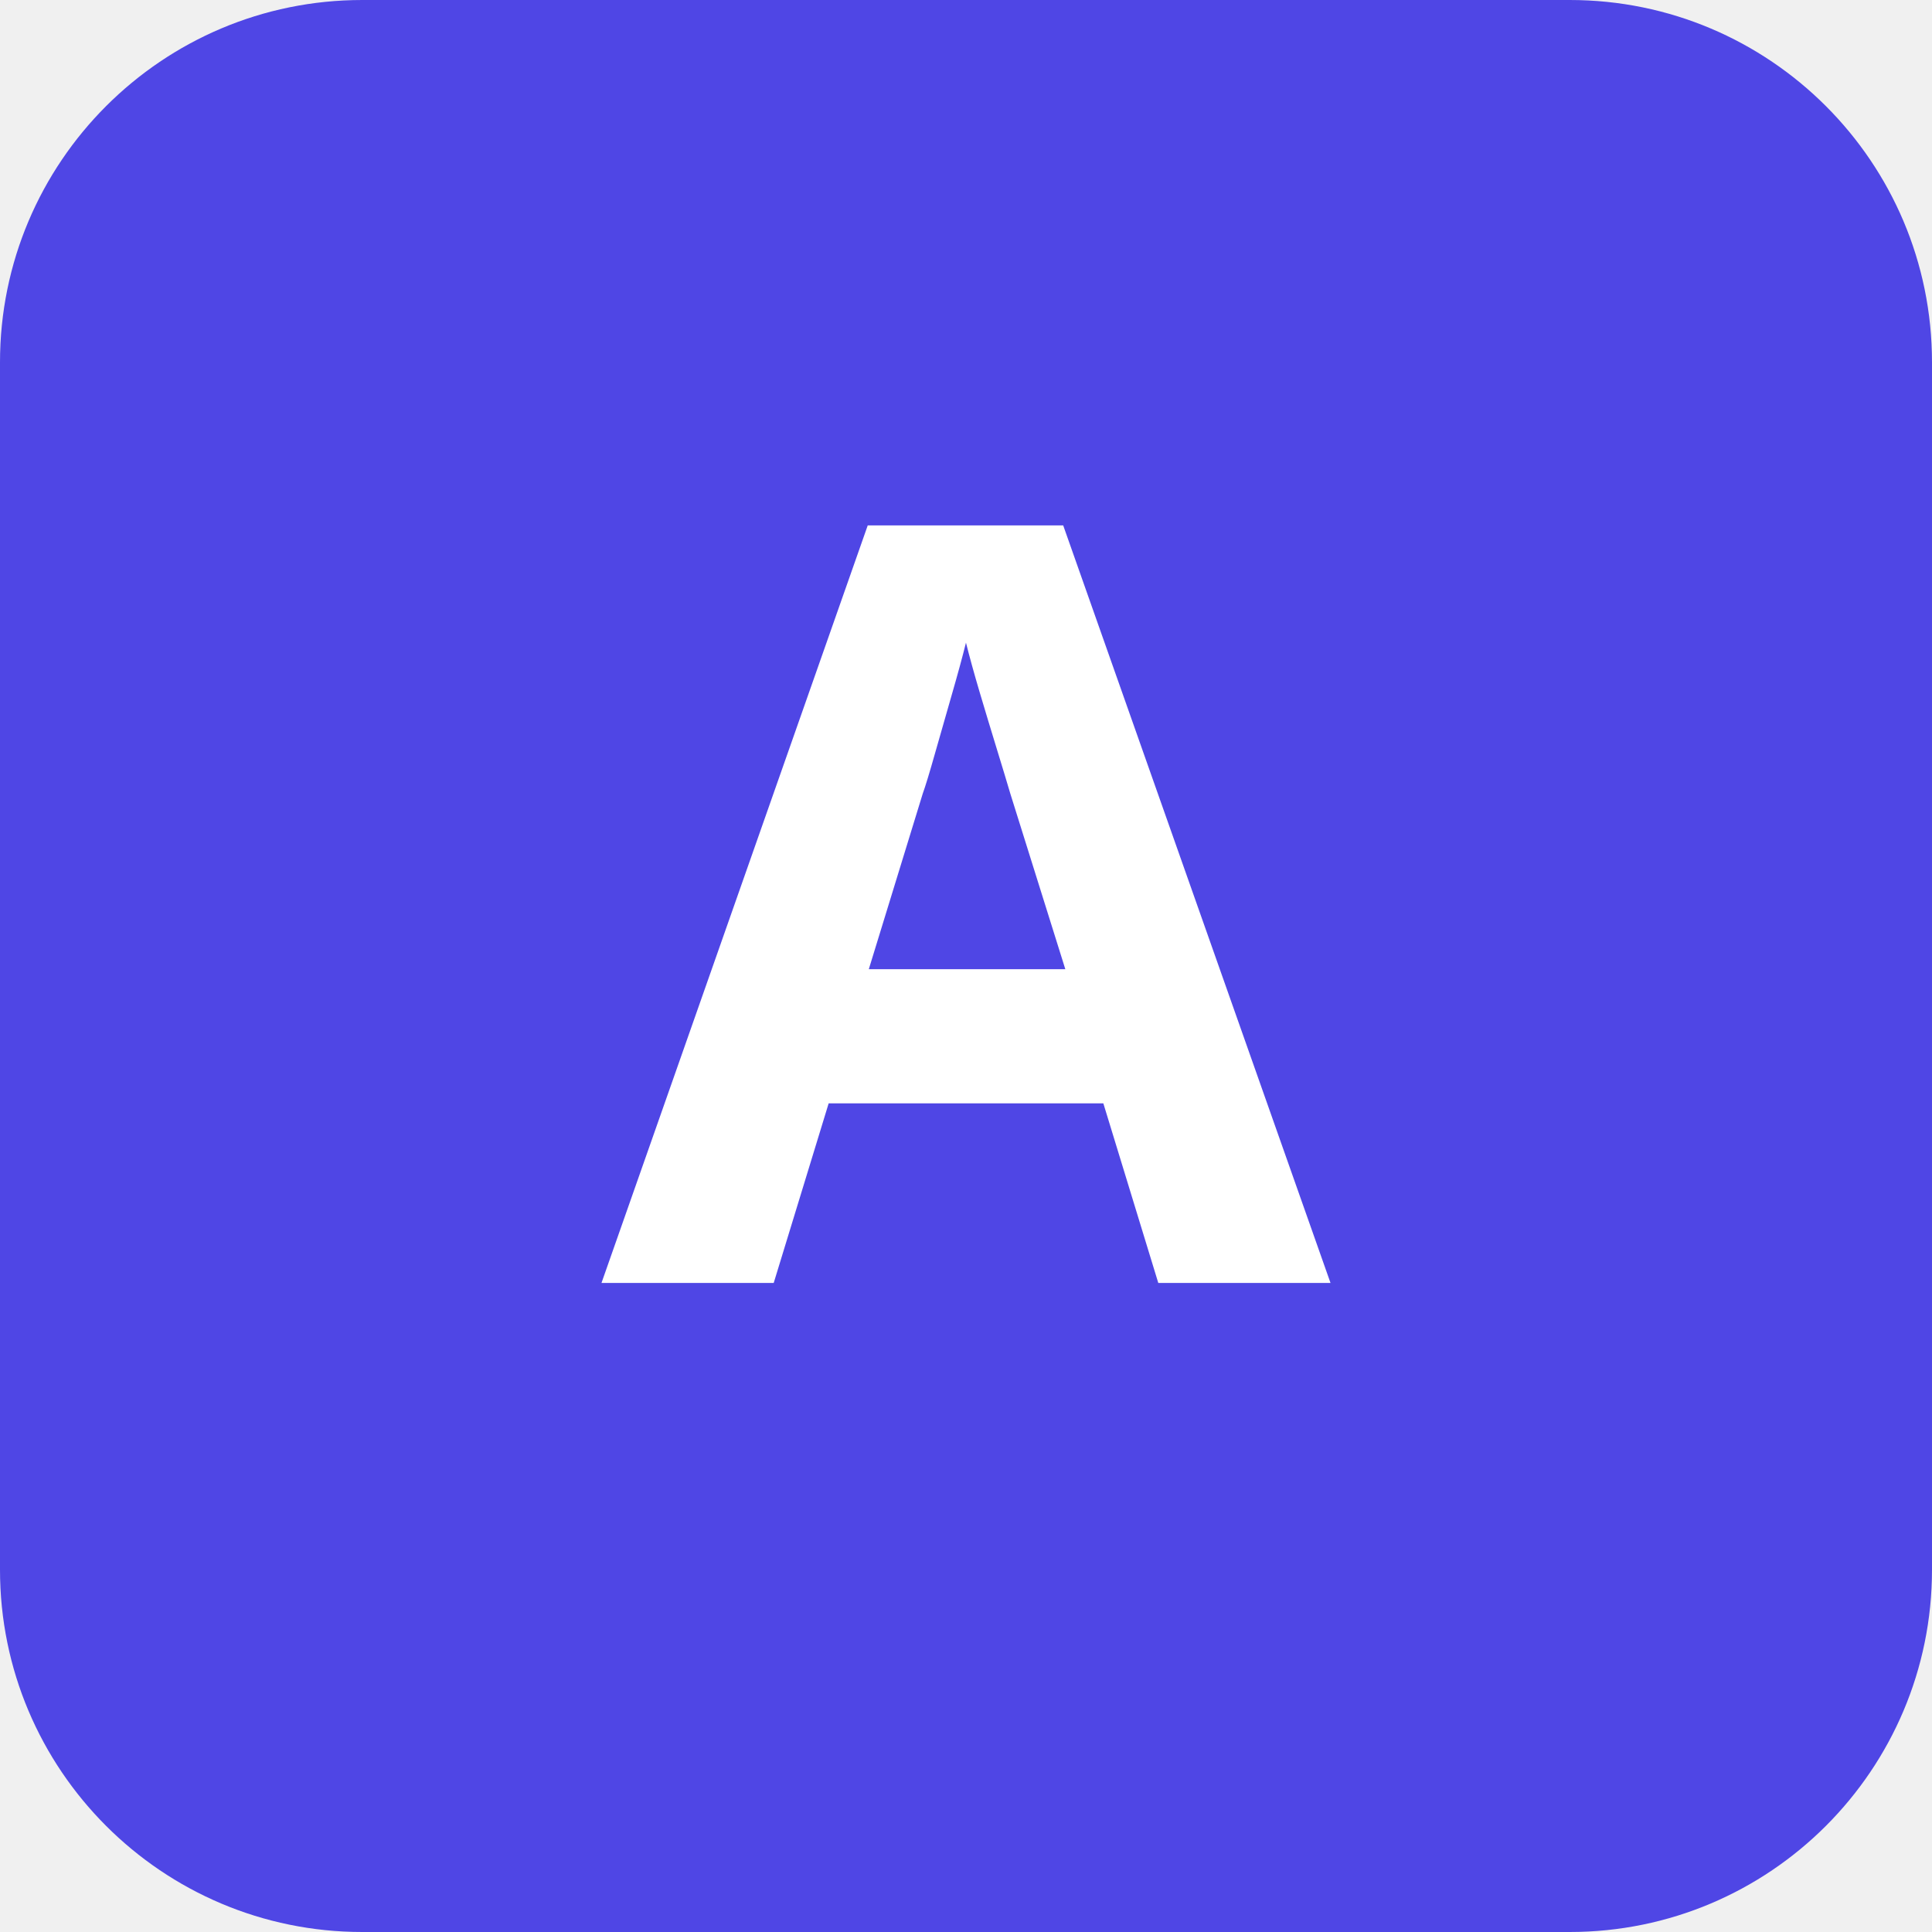
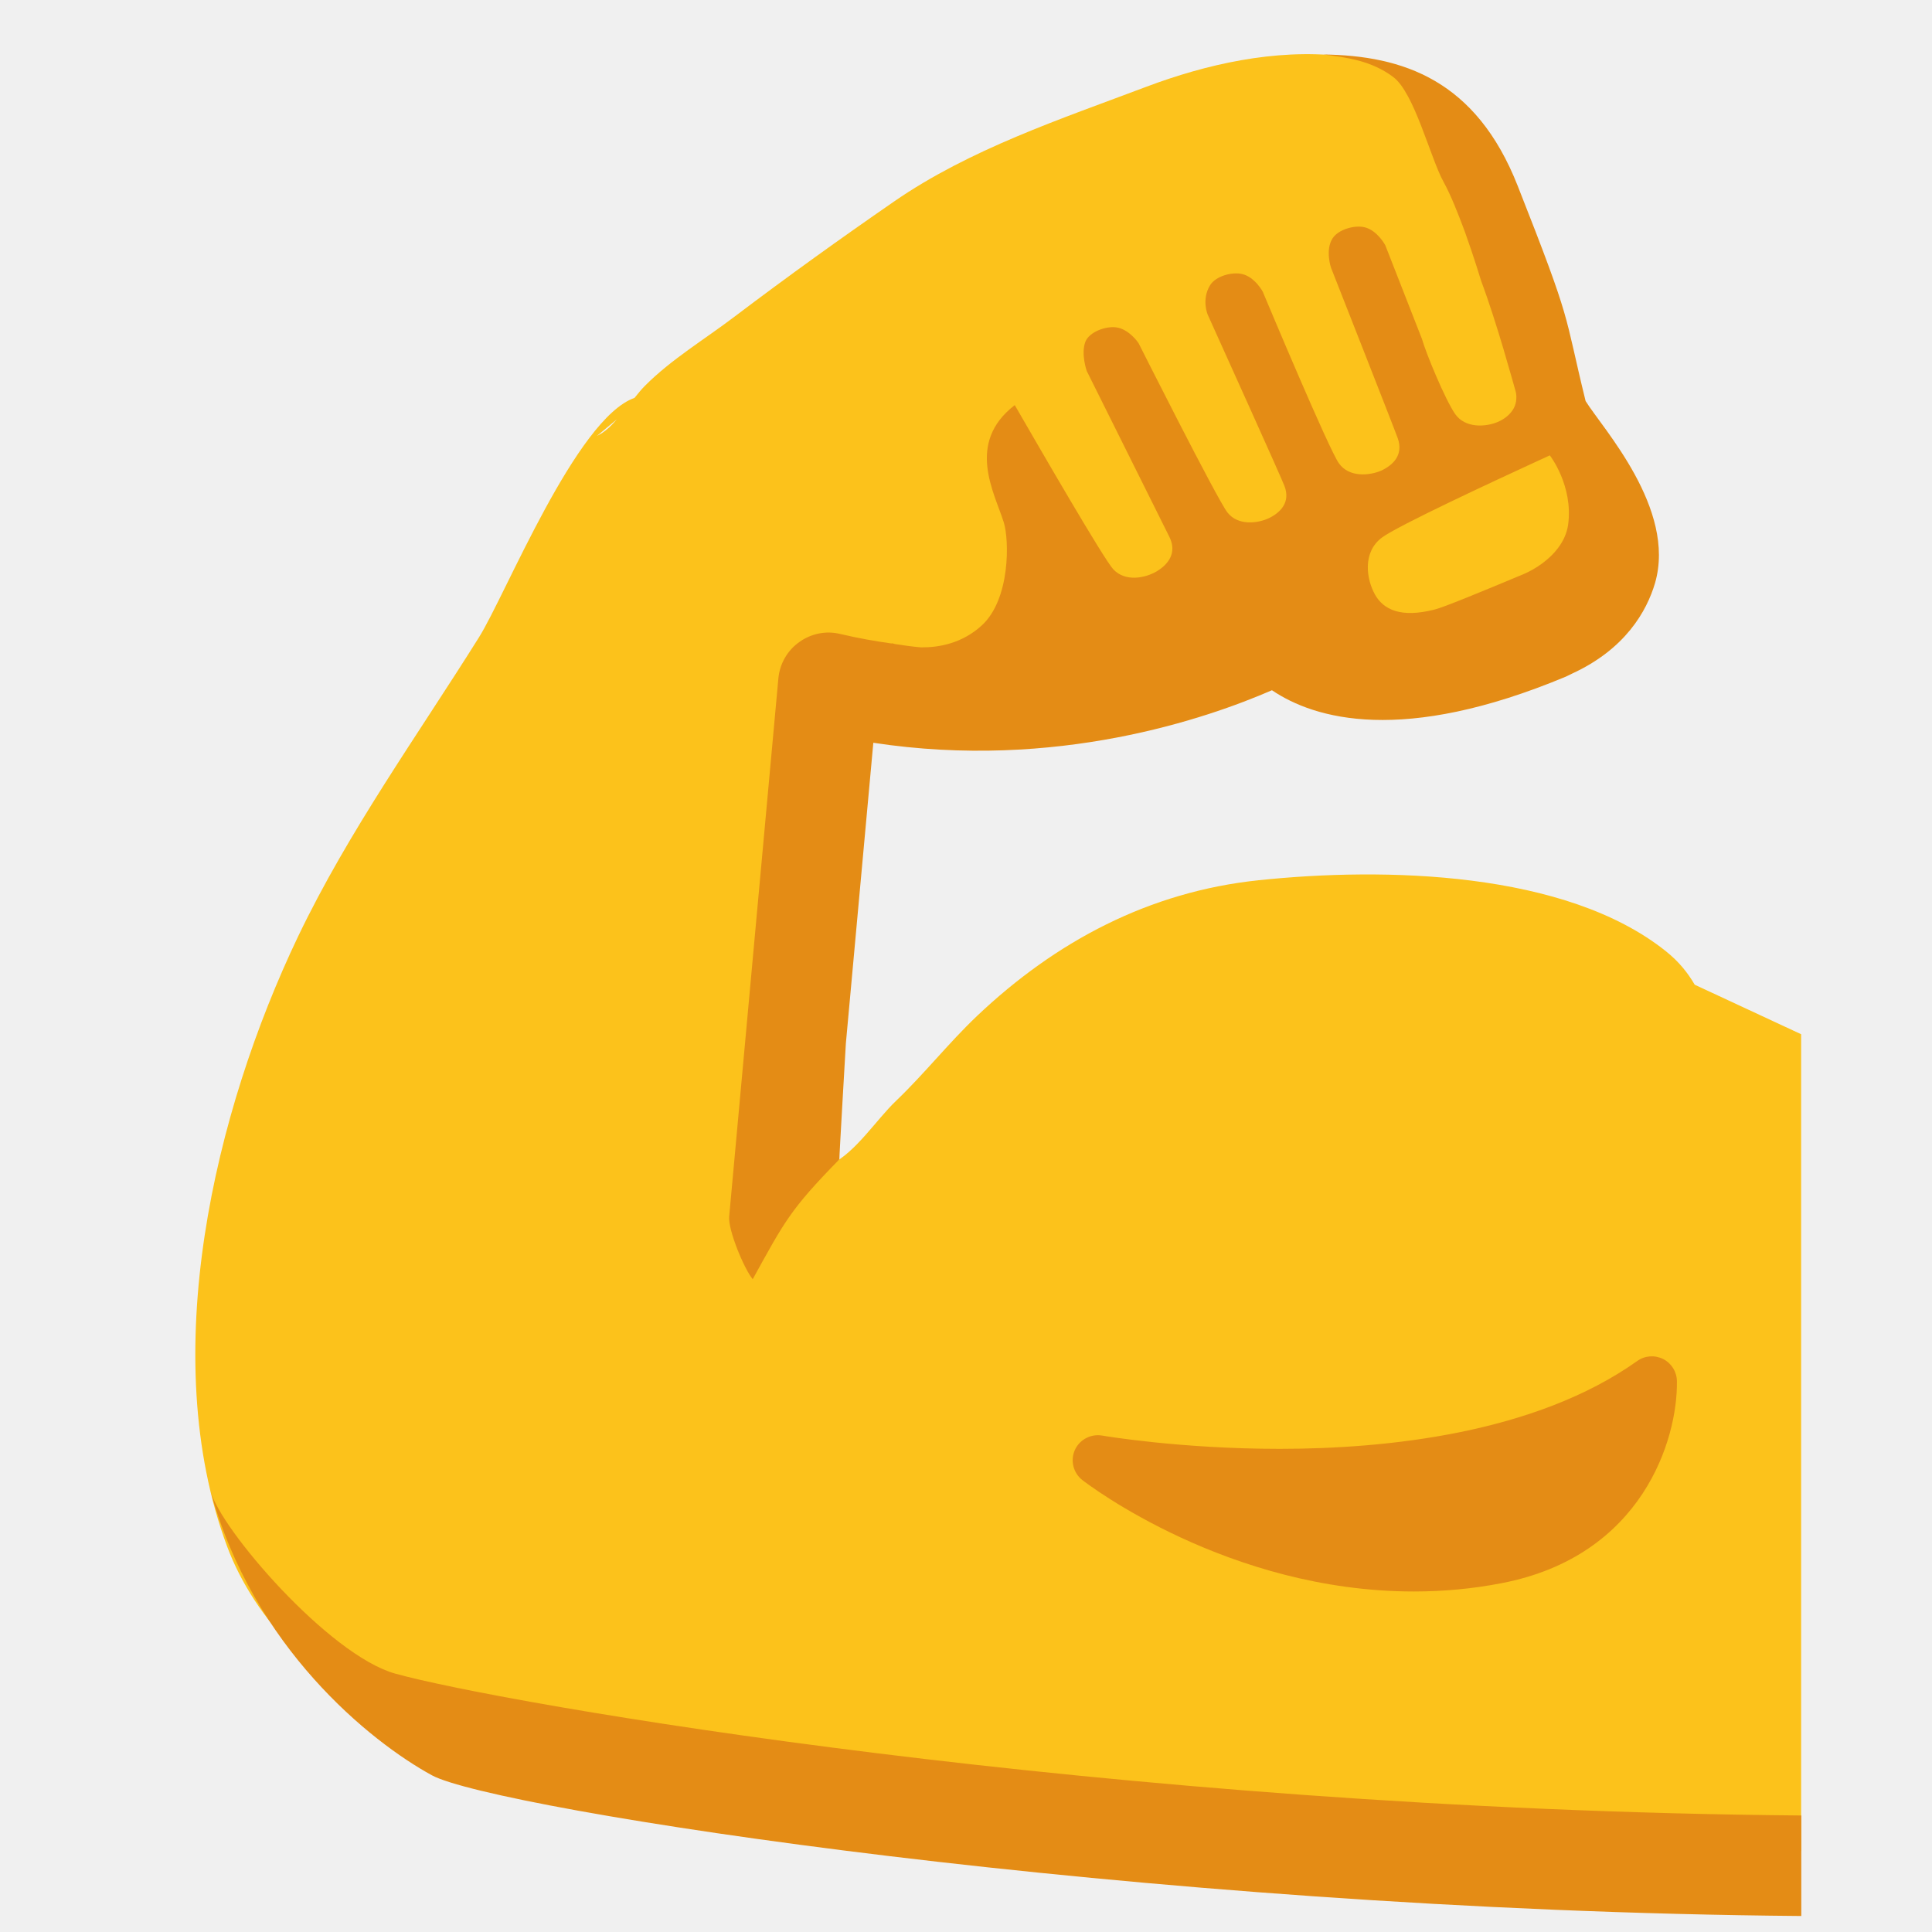
- <svg xmlns="http://www.w3.org/2000/svg" viewBox="0 0 512 512" width="512" height="512">
-   <rect width="512" height="512" rx="96" fill="#4f46e5" />
-   <text x="256" y="340" font-family="system-ui, sans-serif" font-size="280" font-weight="700" text-anchor="middle" fill="#ffffff">A</text>
+ <svg xmlns="http://www.w3.org/2000/svg" width="128" height="128" style="enable-background:new 0 0 128 128;">
+   <g>
+     <path d="M112.28,65.24c-0.46-0.79-1.05-1.53-1.9-2.21c-6.65-5.33-18.68-5.59-27.01-4.71 c-7.22,0.76-13.41,4.03-18.65,9c-1.89,1.8-3.46,3.8-5.36,5.62c-1.31,1.25-2.64,3.37-4.28,4.19c-2.74,1.36-3.21-0.24-3.21-2.72 c0.03-5.6,0.91-10.74,1.6-16.21c0.35-2.83,0.77-5.6,1.09-8.42c0.29-2.65,1.14-3.14,3.74-3.21c4.79-0.13,9.67-0.59,14.06-2.01 c4.38-1.41,9.12-3.35,13.79-3.35c2.55,0,4.51,1.4,6.96,1.61c2.34,0.2,4.63,0.08,6.82-0.67c2.21-0.76,6.52-2.34,7.57-4.69 c0.8-1.8-0.3-4.28-0.49-5.86c-0.27-2.33-2.16-2.71-3.09-4.88c-0.84-1.94-0.17-4.15-1.31-5.83c-1.11-1.65-1.36-4.05-2.12-5.9 c-0.74-1.85-1.41-3.85-2.41-5.49c-1.33-2.18-1.99-3.37-4.46-4.17c-1.58-0.51-3.1-1.43-4.78-1.62c-4.39-0.49-8.96,0.56-12.87,2.03 c-5.67,2.14-11.72,4.14-16.75,7.62c-3.59,2.48-7.03,4.95-10.57,7.63c-1.99,1.51-4.18,2.82-5.92,4.57c-0.23,0.23-0.46,0.51-0.69,0.8 c-3.87,1.36-8.54,13.05-10.31,15.87c-4.1,6.54-8.62,12.81-11.97,19.79c-5.57,11.65-9.39,27.79-4.73,40.39 c1.78,4.82,6.4,10.02,11.76,10.6c5.86,0.64,11.45,1.08,17.17,3.05c3.89,1.34,7.72,2.94,11.77,3.77c4.93,1,9.99,0.65,15,0.65 c5.11,0,4.95,0.56,10.8,0.77c1.15,0.04,3.92,0.31,5.07,0.23l2.2,0.08l30.53,1.07V68.52L112.28,65.24z M39.55,28.88l1.32-1.1 C40.48,28.23,40.06,28.64,39.55,28.88z" style="fill:#FCC21B;" />
+     <g>
+       <g>
+         <path d="M105.05,26.57c-1.49-6.08-0.82-4.93-4.5-14.26c-2.76-7.01-7.59-8.63-12.88-8.7 c1.63,0.2,3.21,0.43,4.62,1.48c1.42,1.04,2.47,5.38,3.36,6.98c0.47,0.85,0.96,2.1,1.4,3.28c0.61,1.7,1.08,3.26,1.08,3.26 c1.08,2.9,2.11,6.73,2.26,7.23c0.07,0.21,0.08,0.4,0.07,0.58c-0.01,0.23-0.07,0.43-0.16,0.61c-0.23,0.43-0.63,0.74-1.08,0.93 c-0.79,0.33-2.15,0.43-2.82-0.54c-0.66-0.96-1.93-4.03-2.19-4.96l-2.43-6.21c0,0-0.52-0.98-1.36-1.19 c-0.67-0.17-1.76,0.14-2.14,0.74c-0.49,0.77-0.1,1.93-0.1,1.93s4.23,10.74,4.43,11.32c0.38,1.11-0.33,1.77-1.1,2.13 c-0.79,0.34-2.13,0.46-2.8-0.48c-0.66-0.9-4.71-10.57-5.01-11.28l-0.03-0.08c0,0-0.52-0.98-1.36-1.18 c-0.67-0.17-1.77,0.13-2.14,0.74c-0.59,0.97-0.15,1.96-0.15,1.96c0.88,1.95,4.89,10.82,5.08,11.34c0.41,1.07-0.26,1.75-1.01,2.12 c-0.75,0.36-2.07,0.53-2.77-0.37c-0.7-0.9-5.89-11.22-5.89-11.22s-0.61-0.92-1.47-1.04c-0.68-0.1-1.79,0.29-2.05,0.95 c-0.31,0.8,0.09,1.94,0.09,1.94s5.2,10.44,5.48,11c0.52,1.07-0.1,1.82-0.84,2.27c-0.74,0.44-2.07,0.73-2.88-0.13 c-0.64-0.69-4.82-7.92-6.53-10.88c-3.26,2.51-1.34,5.81-0.73,7.76c0.37,1.16,0.45,5.11-1.47,6.85c-1.3,1.18-2.82,1.45-4.01,1.44 c-0.57-0.05-1.15-0.13-1.72-0.22c-0.14-0.03-0.24-0.07-0.24-0.07s0.04,0.03,0.06,0.04c-1.14-0.16-2.28-0.36-3.46-0.64 c-0.95-0.23-1.93-0.02-2.71,0.54c-0.79,0.56-1.29,1.44-1.38,2.4l-3.26,35.66c-0.08,0.89,0.99,3.47,1.56,4.15 c2.11-3.83,2.49-4.62,5.74-7.94c-0.02,0.03,0.43-7.67,0.43-7.67l1.82-19.93c12.12,1.85,22.13-1.62,26.41-3.48 c2.83,1.91,8.64,3.62,19.47-0.9c0.14-0.06,0.26-0.13,0.39-0.19c3.54-1.62,4.97-4.14,5.52-6.01 C111.08,33.7,106.15,28.35,105.05,26.57z M103.89,34.78c-0.08,0.52-0.28,0.97-0.56,1.38c-0.62,0.9-1.59,1.54-2.42,1.89 c-2.82,1.18-5.25,2.18-5.85,2.33c-2.25,0.58-3.41,0.01-3.97-1c-0.56-1.01-0.84-2.78,0.46-3.76c1.05-0.79,7.63-3.84,10.15-5 c0.6-0.28,0.98-0.45,0.98-0.45S104.25,32.18,103.89,34.78z" style="fill:#E48C15;" />
+         <path d="M119.35,120.28c-45.93-0.39-86.23-7.46-93.17-9.4c-4.4-1.23-11.63-9.63-12.24-12.13 c2.81,10.37,10.59,16.64,14.68,18.87s46.59,8.95,90.72,9.32V120.28z" style="fill:#E48C15;" />
+       </g>
+       <path d="M108.47,90.17c-6.75,4.8-16.61,5.82-23.69,5.82c-6.62,0-11.71-0.87-11.76-0.88 c-0.75-0.13-1.5,0.27-1.81,0.96c-0.31,0.7-0.1,1.52,0.5,1.99c0.39,0.3,9.66,7.38,21.96,7.38c1.96,0,3.91-0.18,5.81-0.55 c9.34-1.79,11.68-9.54,11.62-13.39c-0.01-0.62-0.36-1.18-0.91-1.46C109.63,89.76,108.97,89.81,108.47,90.17z" style="fill:#E48C15;" />
+     </g>
+   </g>
</svg>
